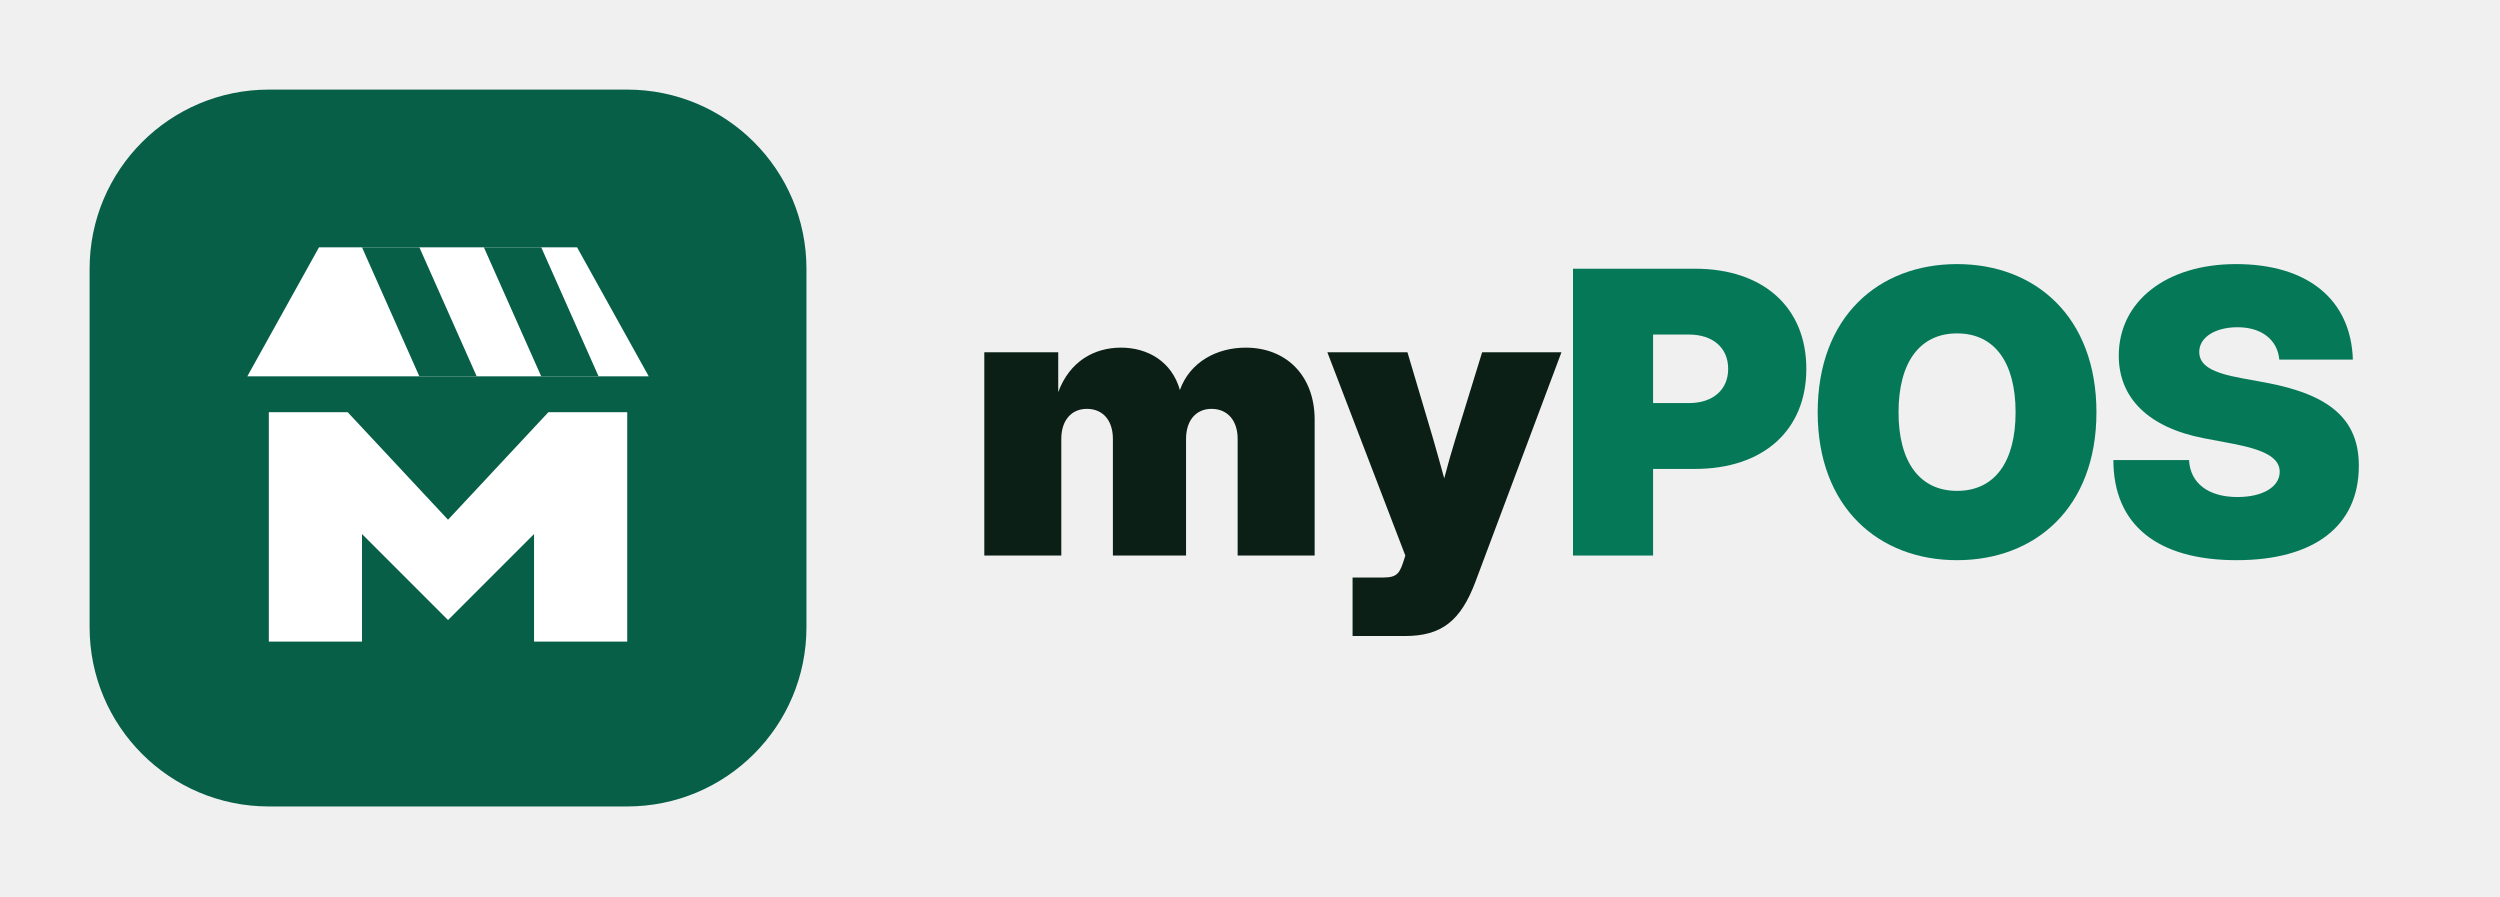
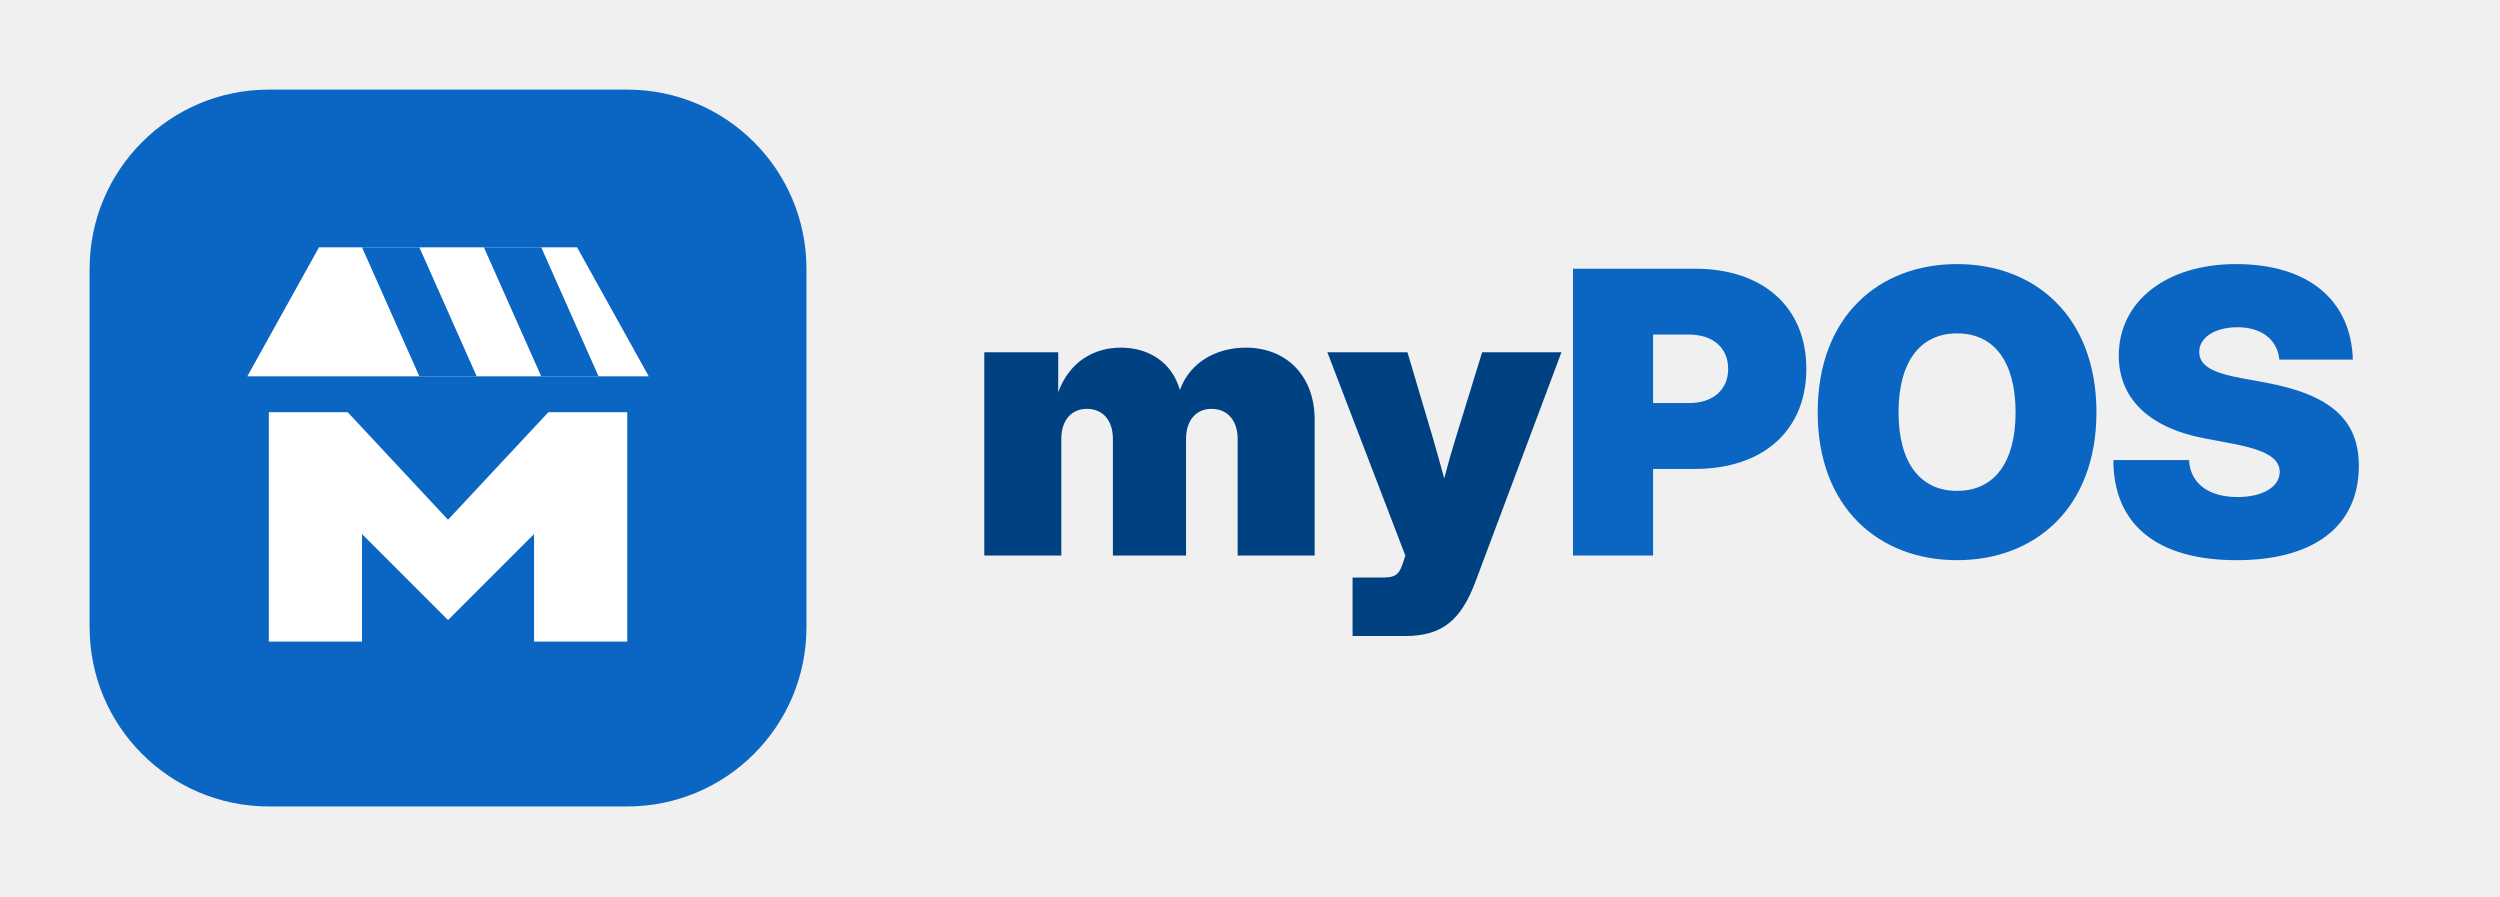
<svg xmlns="http://www.w3.org/2000/svg" width="279" height="100" viewBox="0 0 279 100" role="img" aria-labelledby="title desc">
  <g transform="translate(10 10) scale(0.8)">
-     <rect width="100" height="100" rx="25" fill="#065F46" />
+     <rect width="100" height="100" rx="25" fill="#0A66C2" />
    <g fill="#FFFFFF">
      <path d="M22 40 L32 22 H68 L78 40 Z" />
-       <path d="M38 22 H46 L54 40 H46 Z M55 22 H63 L71 40 H63 Z" fill="#065F46" />
+       <path d="M38 22 H46 L54 40 H46 Z M55 22 H63 L71 40 H63 Z" fill="#0A66C2" />
      <path d="M25 77 V45 H36 L50 60 L64 45 H75 V77 H62 V62 L50 74 L38 62 V77 Z" />
    </g>
  </g>
  <g transform="translate(108.00 62.00) scale(0.0214844 -0.0214844)">
-     <path d="M86 0H486V606C486 702 538 762 619 762C702 762 754 702 754 606V0H1134V606C1134 702 1186 762 1266 762C1349 762 1402 702 1402 606V0H1802V706C1802 933 1656 1080 1444 1080C1295 1080 1155 1007 1102 860C1060 1008 935 1080 796 1080C656 1080 529 1008 470 849V1056H86Z" fill="#0B1F17" transform="translate(0.000 0)" />
-     <path d="M127 -418H399C589 -418 689 -340 766 -134L1212 1056H800L662 608C641 540 621 470 603 401C584 470 565 539 545 608L412 1056H-4L401 0L396 -16C373 -90 361 -114 287 -114H127Z" fill="#0B1F17" transform="translate(1872.000 0)" />
-     <path d="M80 0H496V450H713C1069 450 1292 651 1292 970C1292 1289 1069 1490 713 1490H80ZM496 792V1148H682C807 1148 886 1079 886 970C886 861 807 792 682 792Z" fill="#047857" transform="translate(3064.000 0)" />
-     <path d="M764 -24C1169 -24 1488 247 1488 744C1488 1242 1169 1514 764 1514C357 1514 40 1242 40 744C40 250 357 -24 764 -24ZM764 336C569 336 460 487 460 744C460 1002 569 1154 764 1154C960 1154 1068 1002 1068 744C1068 487 960 336 764 336Z" fill="#047857" transform="translate(4375.000 0)" />
-     <path d="M704 -24C1108 -24 1339 154 1339 466C1339 704 1194 836 852 899L732 921C577 949 510 987 510 1058C510 1133 592 1186 709 1186C833 1186 916 1122 926 1018H1308C1298 1330 1073 1514 701 1514C339 1514 92 1321 92 1038C92 817 248 664 536 609L684 581C852 549 928 507 928 435C928 357 840 304 709 304C558 304 463 375 457 496H64C64 161 291 -24 704 -24Z" fill="#047857" transform="translate(5887.000 0)" />
+     <path d="M86 0H486V606C486 702 538 762 619 762C702 762 754 702 754 606V0H1134V606C1134 702 1186 762 1266 762C1349 762 1402 702 1402 606V0H1802V706C1802 933 1656 1080 1444 1080C1295 1080 1155 1007 1102 860C1060 1008 935 1080 796 1080C656 1080 529 1008 470 849V1056H86Z" fill="#004182" transform="translate(0.000 0)" />
+     <path d="M127 -418H399C589 -418 689 -340 766 -134L1212 1056H800L662 608C641 540 621 470 603 401C584 470 565 539 545 608L412 1056H-4L401 0L396 -16C373 -90 361 -114 287 -114H127Z" fill="#004182" transform="translate(1872.000 0)" />
+     <path d="M80 0H496V450H713C1069 450 1292 651 1292 970C1292 1289 1069 1490 713 1490H80ZM496 792V1148H682C807 1148 886 1079 886 970C886 861 807 792 682 792Z" fill="#0A66C2" transform="translate(3064.000 0)" />
+     <path d="M764 -24C1169 -24 1488 247 1488 744C1488 1242 1169 1514 764 1514C357 1514 40 1242 40 744C40 250 357 -24 764 -24ZM764 336C569 336 460 487 460 744C460 1002 569 1154 764 1154C960 1154 1068 1002 1068 744C1068 487 960 336 764 336Z" fill="#0A66C2" transform="translate(4375.000 0)" />
+     <path d="M704 -24C1108 -24 1339 154 1339 466C1339 704 1194 836 852 899L732 921C577 949 510 987 510 1058C510 1133 592 1186 709 1186C833 1186 916 1122 926 1018H1308C1298 1330 1073 1514 701 1514C339 1514 92 1321 92 1038C92 817 248 664 536 609L684 581C852 549 928 507 928 435C928 357 840 304 709 304C558 304 463 375 457 496H64C64 161 291 -24 704 -24Z" fill="#0A66C2" transform="translate(5887.000 0)" />
  </g>
</svg>
